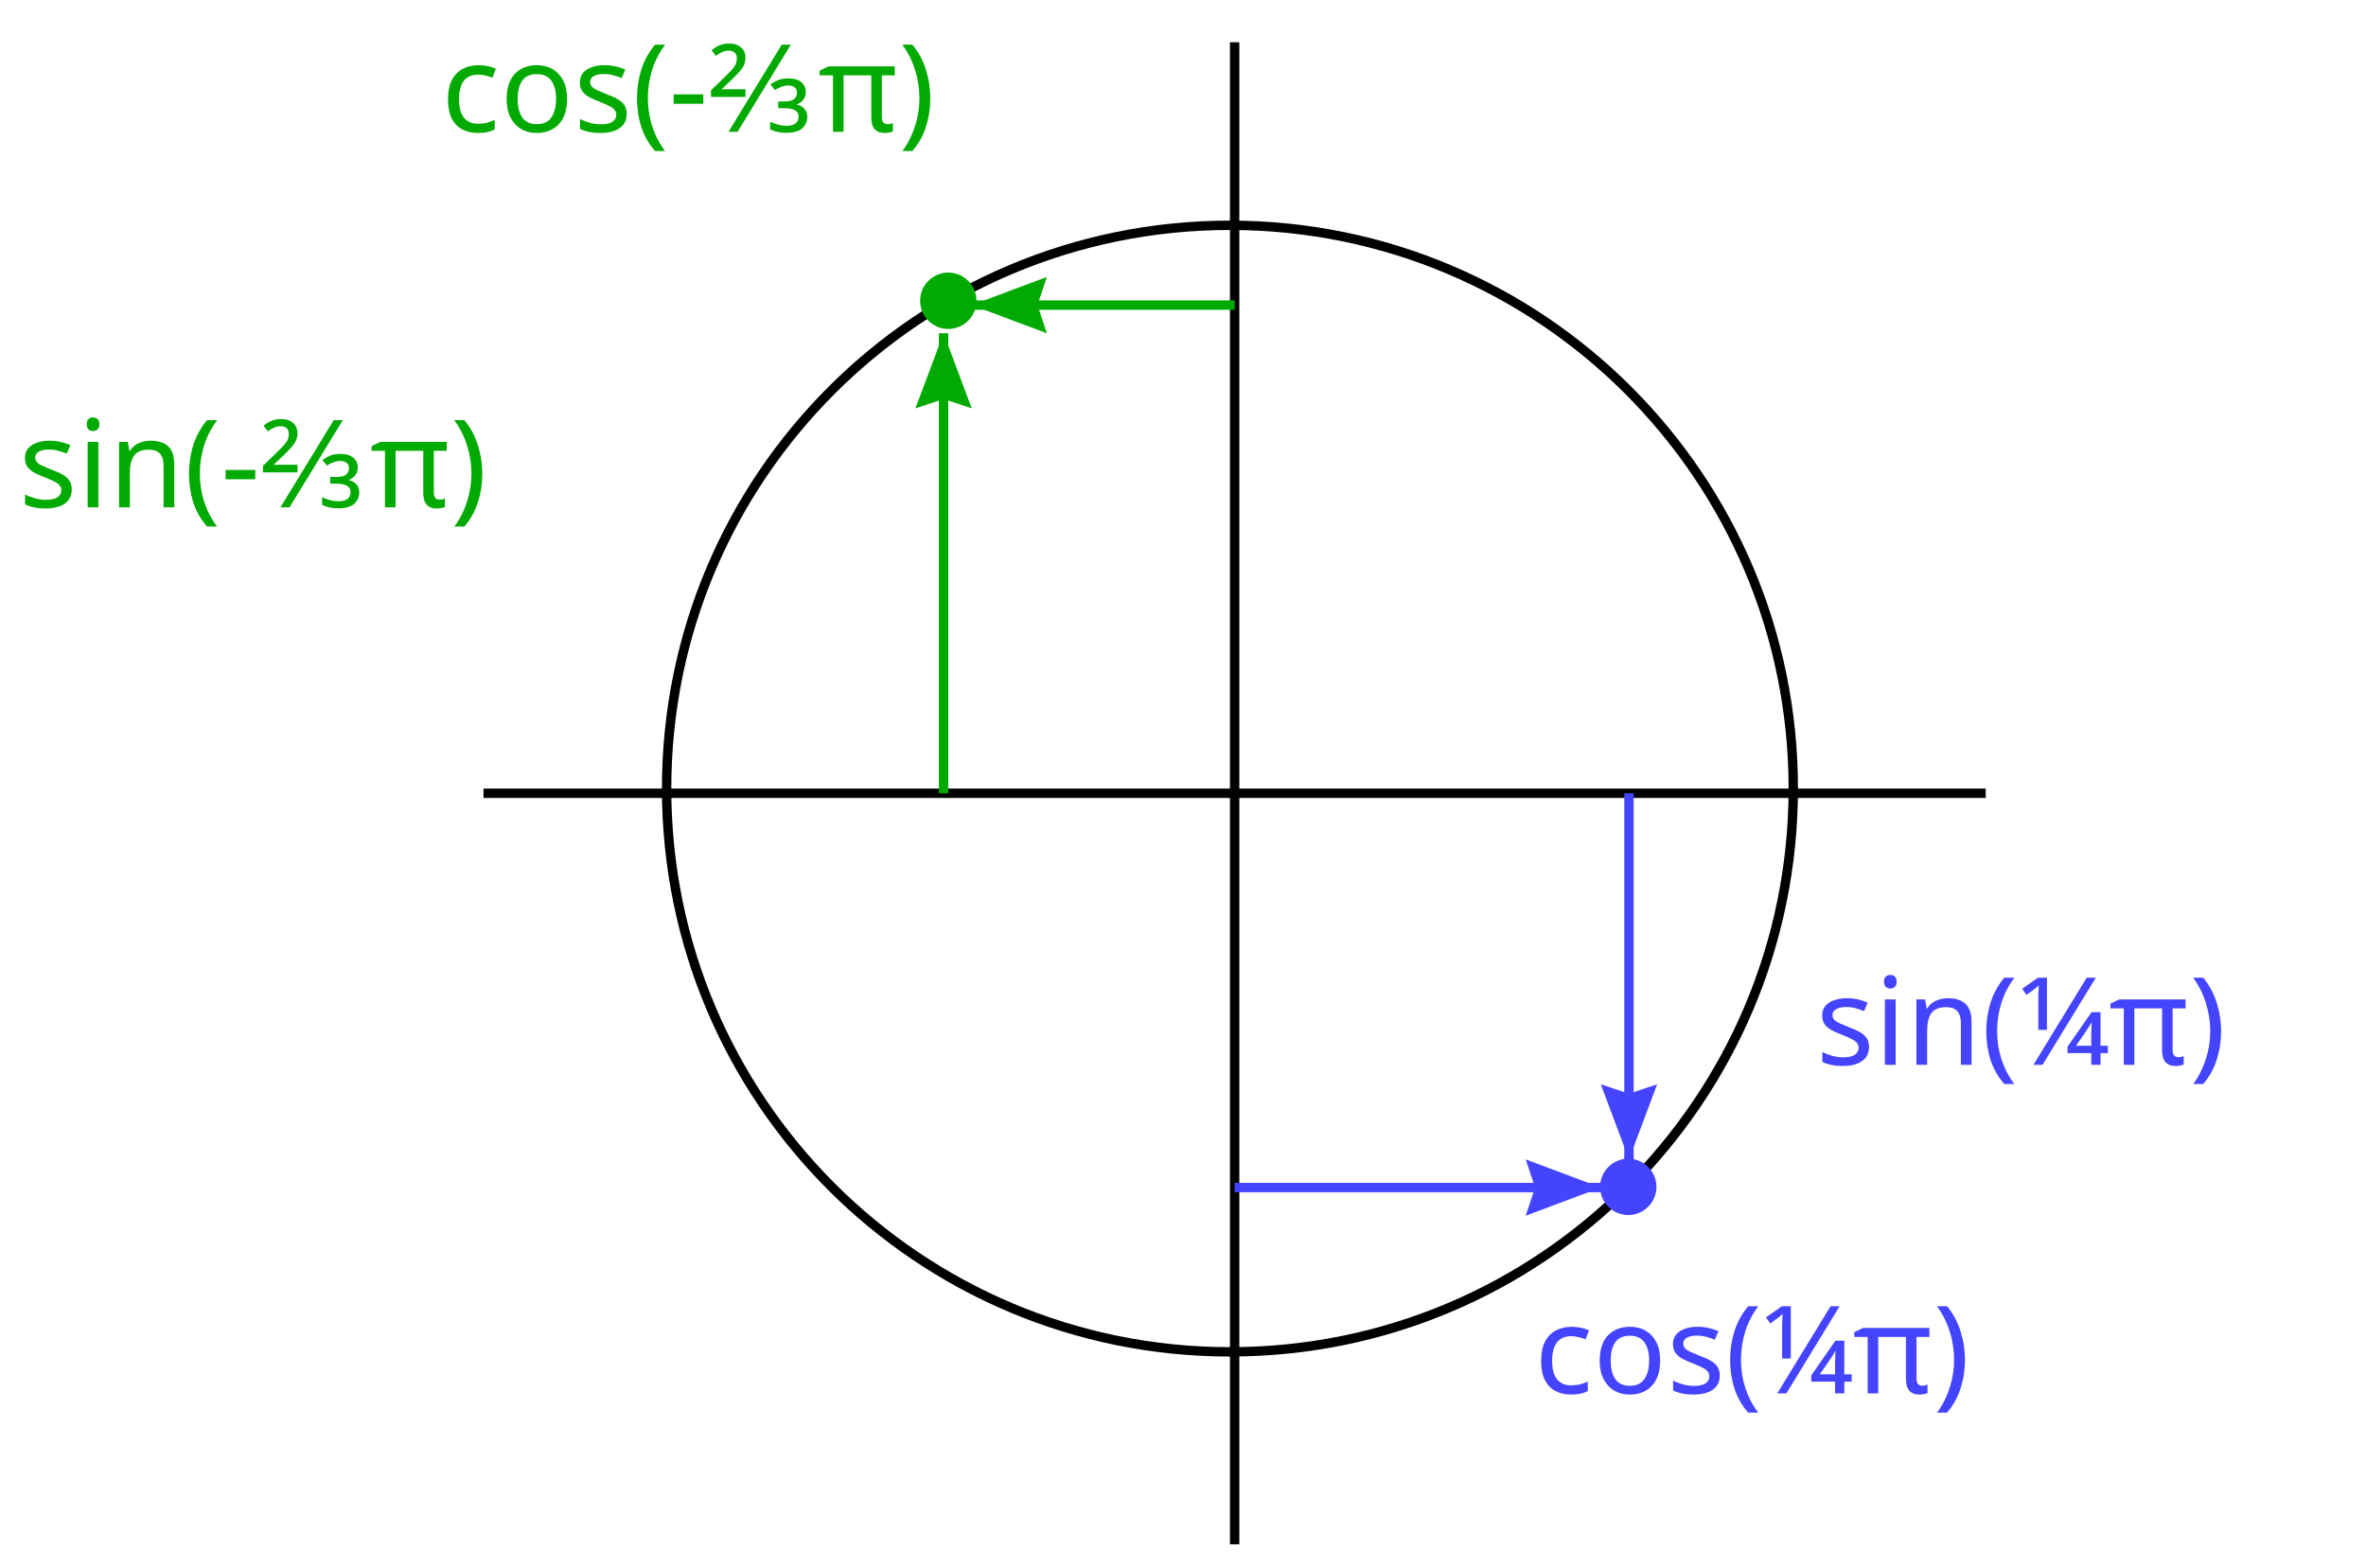
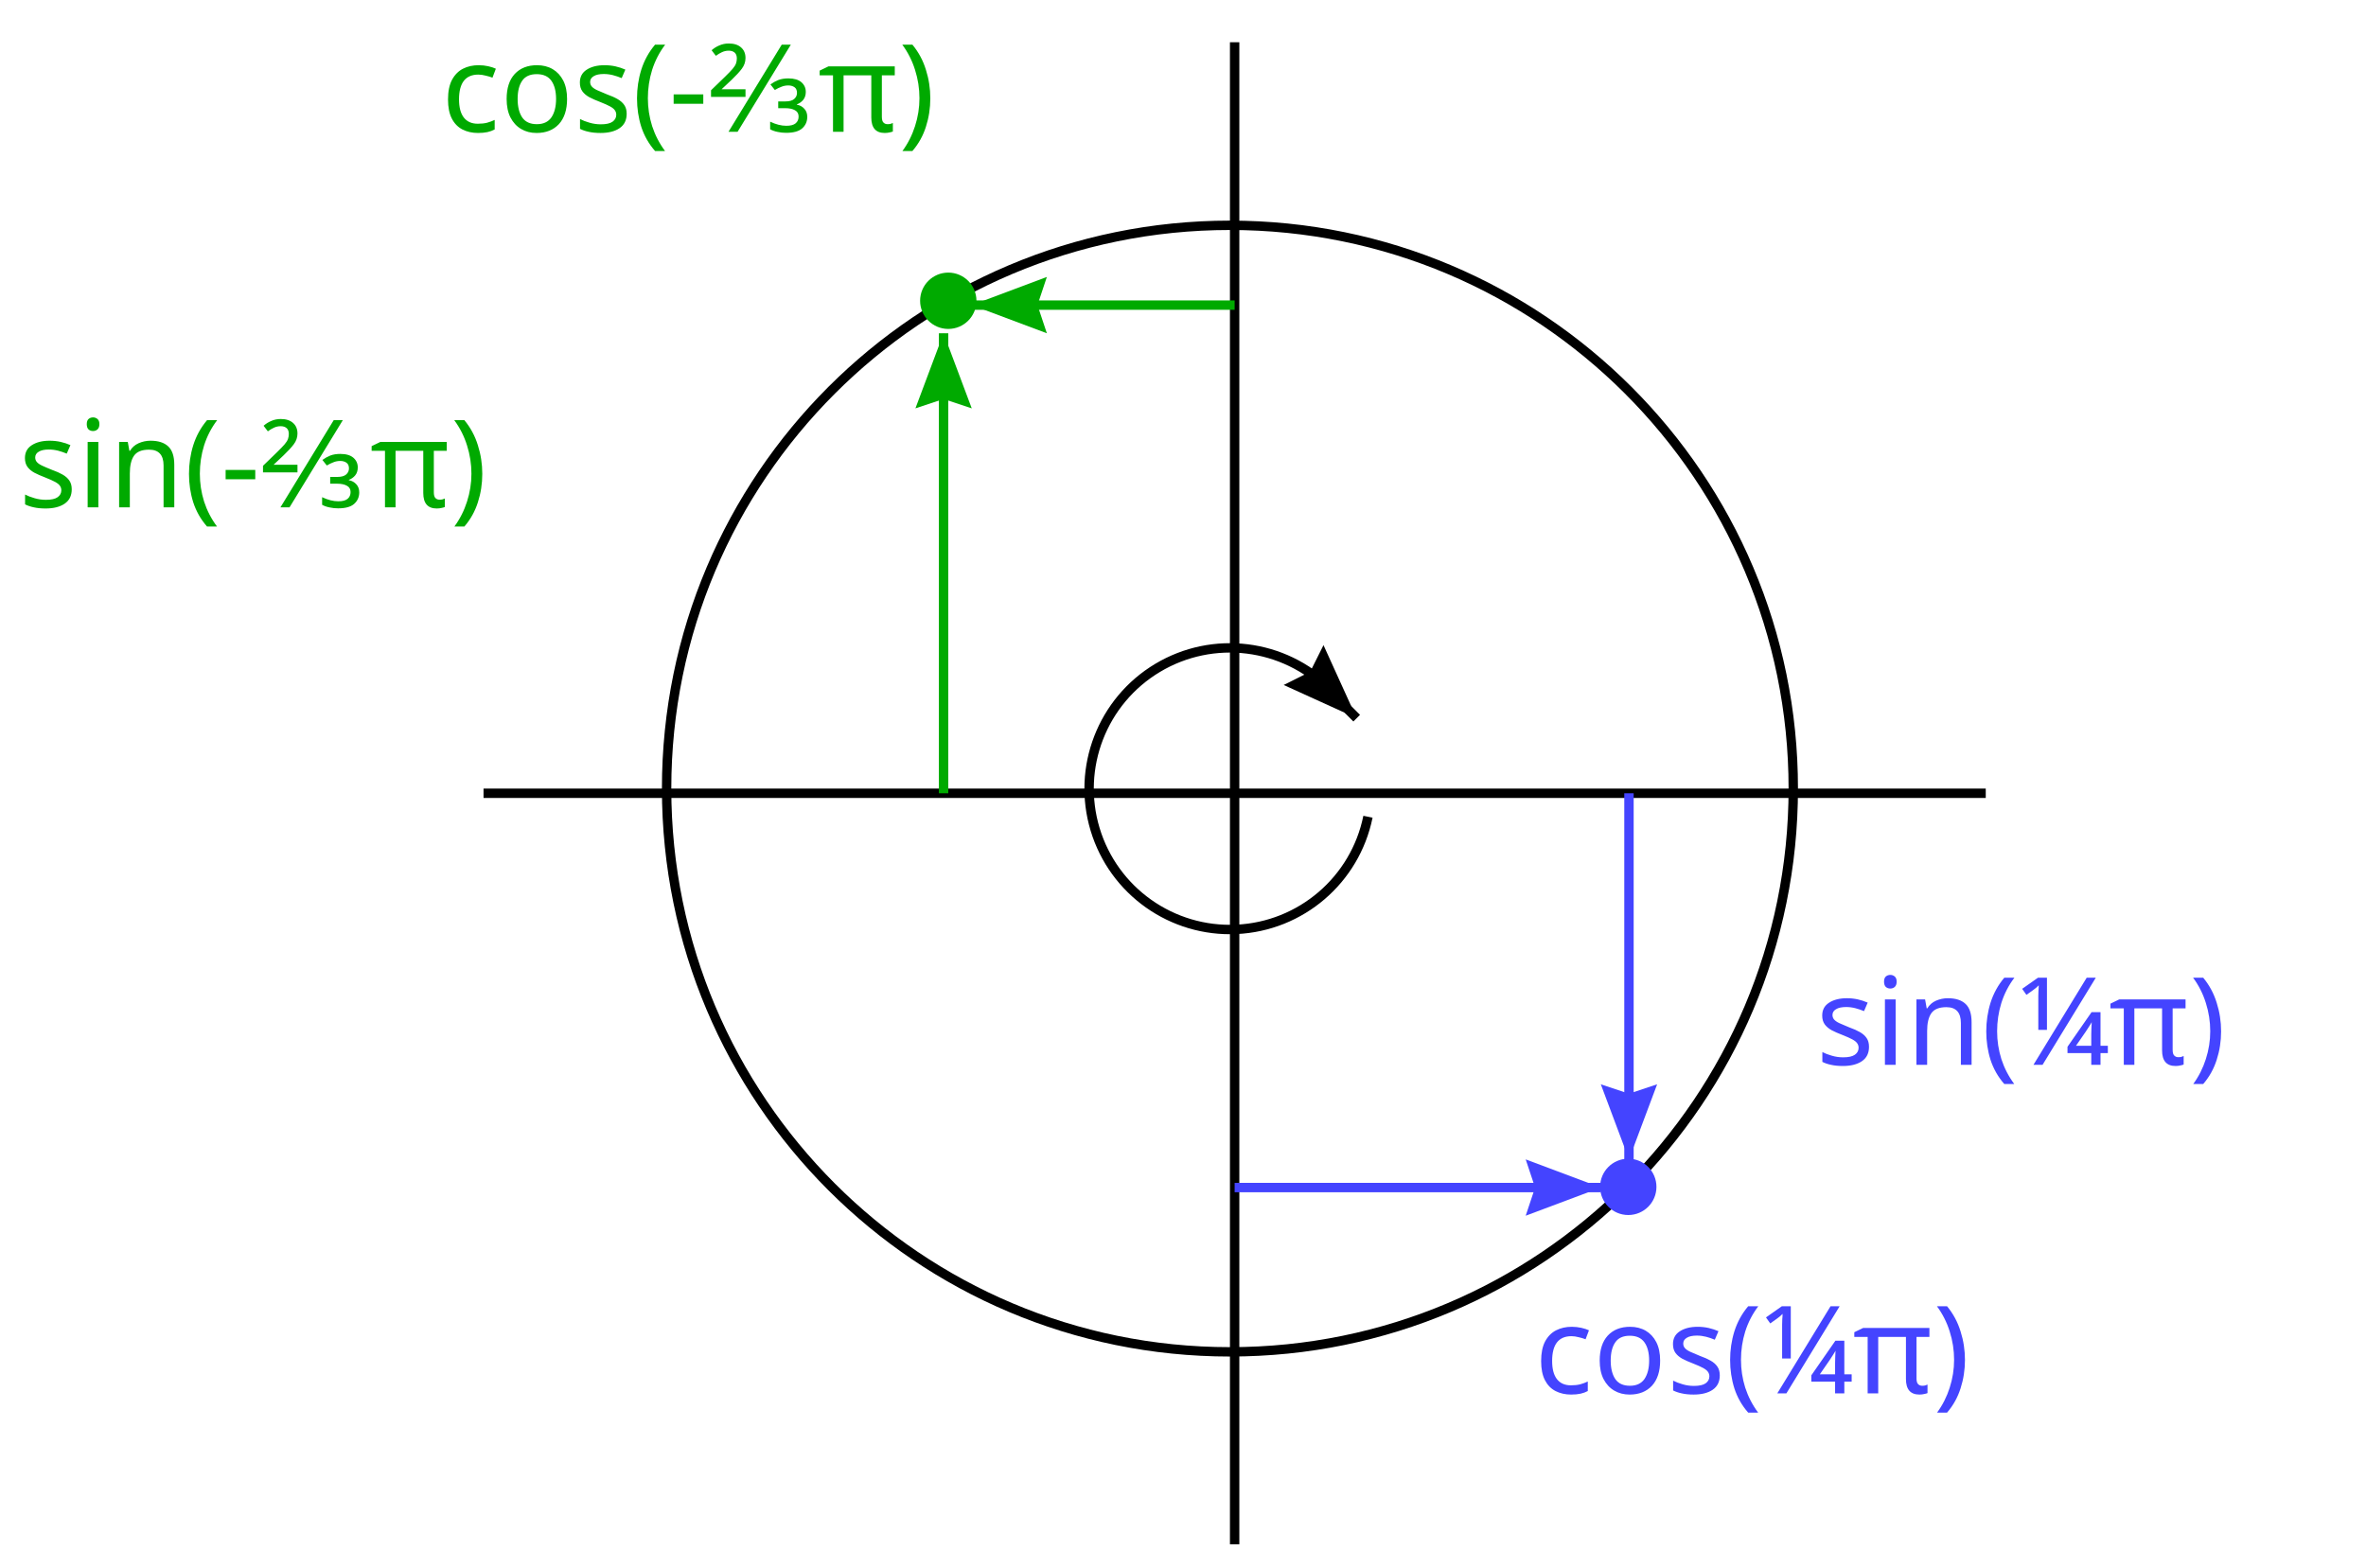
<svg xmlns="http://www.w3.org/2000/svg" width="252" height="167" viewBox="-131 -84 252 167">
  <style>
    @font-face {
      font-family: 'PT Mono';
      font-style: normal;
      font-weight: 400;
      src: local('PT Mono'), local('PTMono-Regular'), url(http://themes.googleusercontent.com/static/fonts/ptmono/v1/jmle3kzCPnW8O7_gZGRDlQ.woff) format('woff');
    }
    .caption { font-family: 'PT Mono'; font-size: 13px; }
  </style>
  <g>
    <path d="M 0.5 -79.5 L 0.5 80.5" stroke="black" />
    <path d="M -79.5 0.5 L 80.5 0.5" stroke="black" />
+     <path d="M 14.7 3 A 15 15 0 1 1 10.6 -10.6" stroke="black" fill="none" />
+     <path d="M 12.5 -8.5 L 13.5 -7.5" stroke="black" />
+     <path d="M 0 0 L 3 8 L 0 7 L -3 8 Z" stroke="none" fill="rgb(0, 0, 0)" transform="translate(13.5 -7.5) rotate(135) scale(1)" />
    <ellipse cx="0" cy="0" rx="60" ry="60" stroke="black" fill="none" width="120" height="120" />
    <ellipse cx="42.426" cy="42.426" rx="3" ry="3" fill="#44f" width="6" height="6" />
    <path d="M 0.5 42.5 L 39.5 42.5" stroke="#44f" />
    <path d="M 0 0 L 3 8 L 0 7 L -3 8 Z" stroke="none" fill="rgb(68, 68, 255)" transform="translate(39.5 42.5) rotate(90) scale(1)" />
    <path d="M 42.5 0.5 L 42.5 39.5" stroke="#44f" />
    <path d="M 0 0 L 3 8 L 0 7 L -3 8 Z" stroke="none" fill="rgb(68, 68, 255)" transform="translate(42.5 39.5) rotate(180) scale(1)" />
    <text x="32.426" y="64.426" class="caption" fill="#44f">cos(¼π)</text>
    <text x="62.426" y="29.426" class="caption" fill="#44f">sin(¼π)</text>
    <ellipse cx="-30" cy="-51.962" rx="3" ry="3" fill="#0a0" width="6" height="6" />
    <path d="M 0.5 -51.5 L -27.5 -51.5" stroke="#0a0" />
    <path d="M 0 0 L 3 8 L 0 7 L -3 8 Z" stroke="none" fill="rgb(0, 170, 0)" transform="translate(-27.5 -51.5) rotate(270) scale(1)" />
    <path d="M -30.5 0.5 L -30.5 -48.5" stroke="#0a0" />
    <path d="M 0 0 L 3 8 L 0 7 L -3 8 Z" stroke="none" fill="rgb(0, 170, 0)" transform="translate(-30.5 -48.5) scale(1)" />
    <text x="-84" y="-69.962" class="caption" fill="#0a0">cos(-⅔π)</text>
    <text x="-129" y="-29.962" class="caption" fill="#0a0">sin(-⅔π)</text>
  </g>
</svg>
